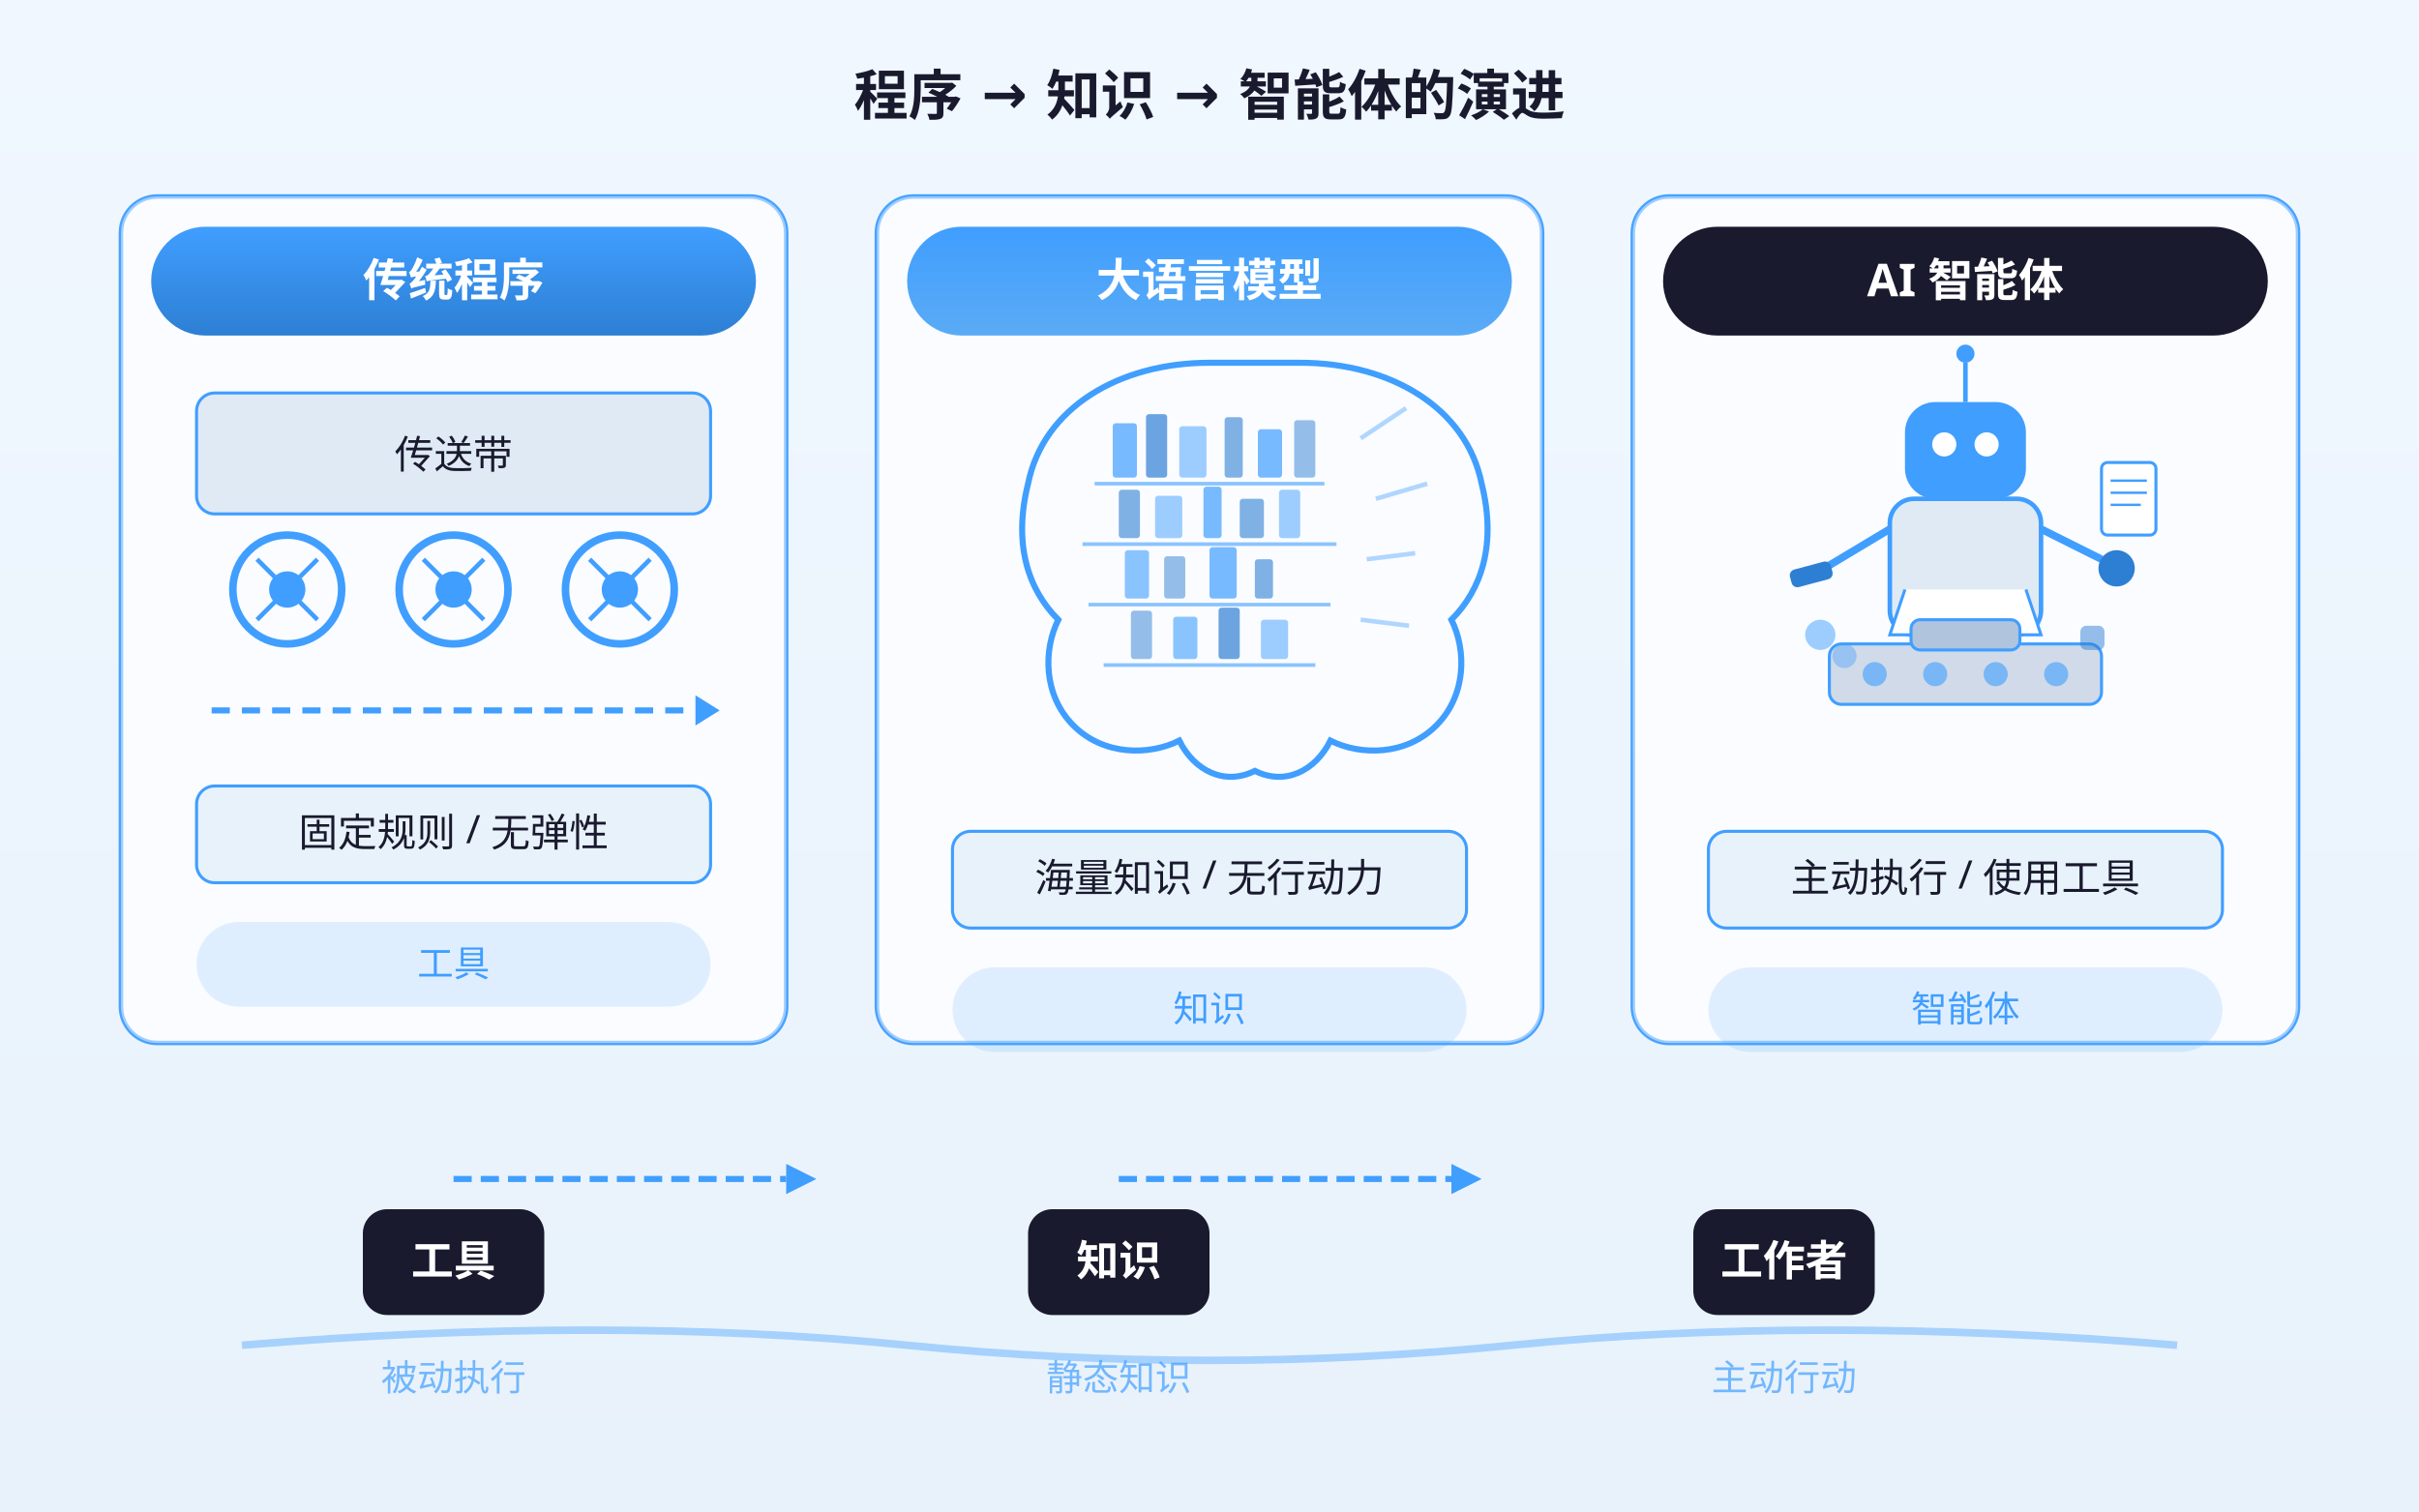
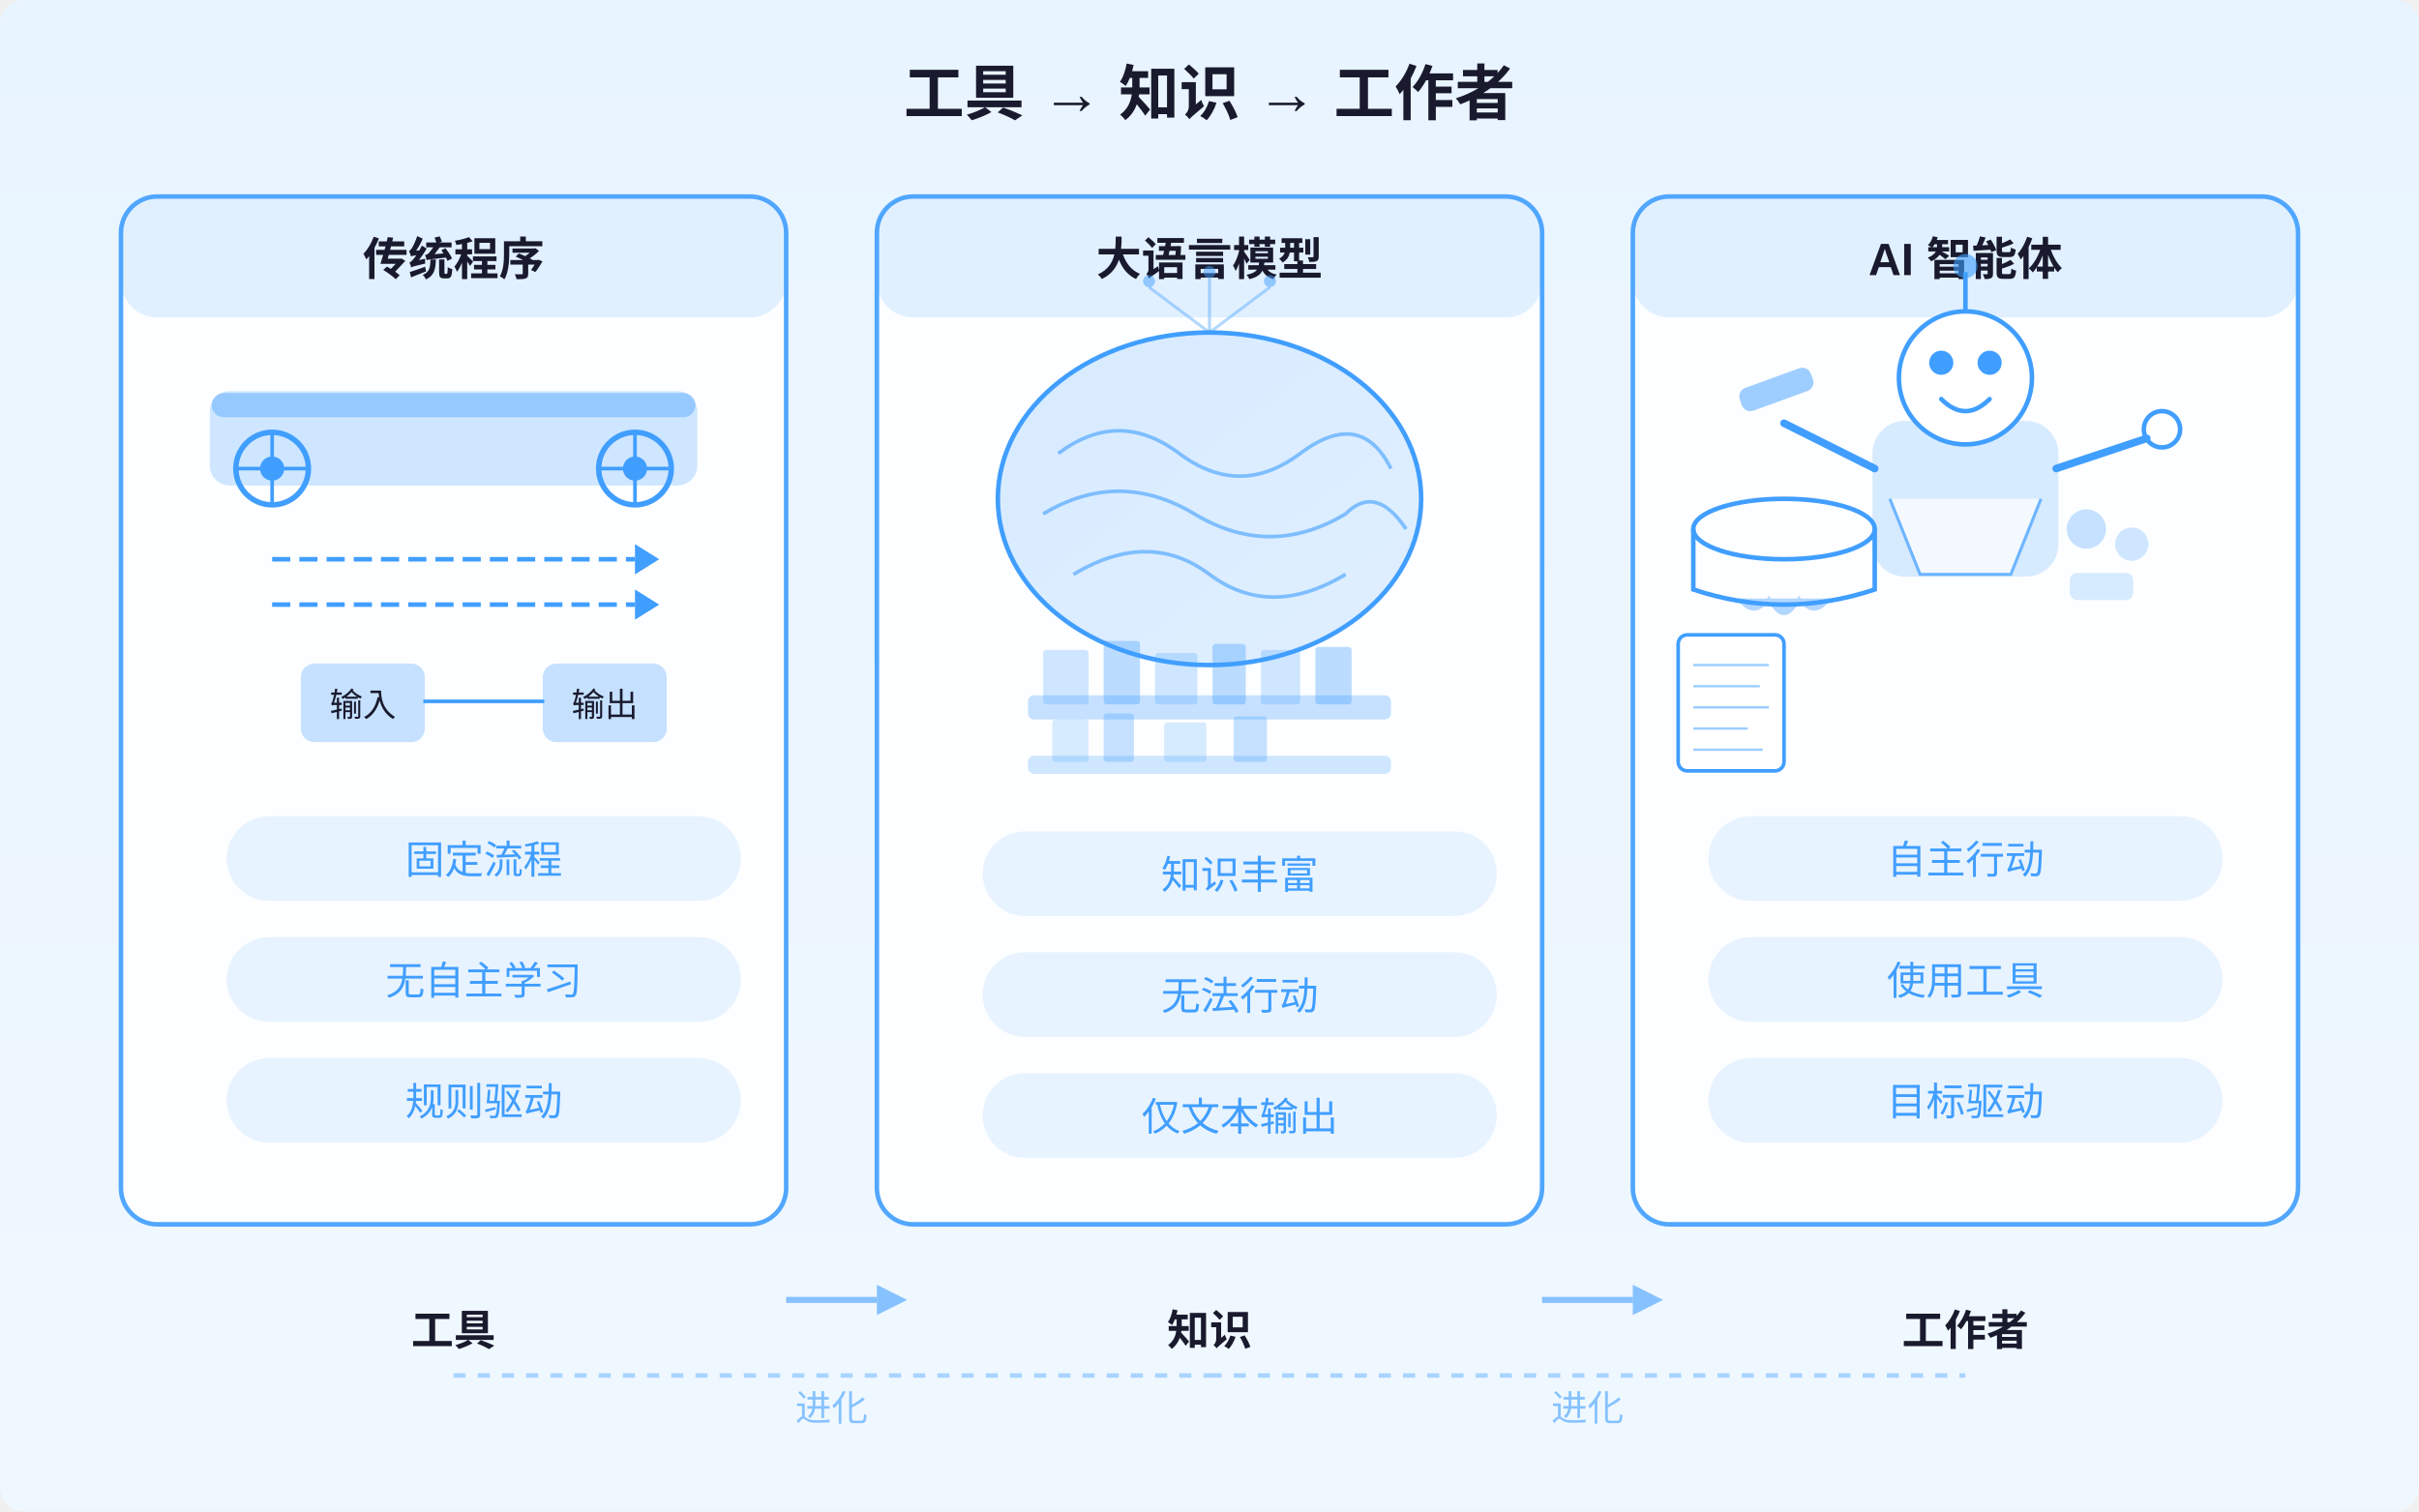
<svg xmlns="http://www.w3.org/2000/svg" viewBox="0 0 800 500" width="800" height="500">
  <defs>
    <linearGradient id="bgGrad" x1="0" y1="0" x2="0" y2="1">
-       <stop offset="0%" stop-color="#f0f7ff" />
-       <stop offset="100%" stop-color="#e8f2fb" />
+       <stop offset="0%" stop-color="#E8F4FF" />
+       <stop offset="100%" stop-color="#F0F8FF" />
    </linearGradient>
-     <linearGradient id="blueGrad" x1="0" y1="0" x2="0" y2="1">
+     <linearGradient id="brainGrad" x1="0" y1="0" x2="1" y2="1">
      <stop offset="0%" stop-color="#409EFF" />
-       <stop offset="100%" stop-color="#2d7fd3" />
-     </linearGradient>
-     <linearGradient id="brainGrad" x1="0" y1="0" x2="0" y2="1">
-       <stop offset="0%" stop-color="#409EFF" />
-       <stop offset="100%" stop-color="#5aabf5" />
+       <stop offset="100%" stop-color="#6BB5FF" />
    </linearGradient>
  </defs>
-   <rect width="800" height="500" fill="url(#bgGrad)" />
-   <text x="400" y="38" text-anchor="middle" font-family="Microsoft YaHei, SimHei, sans-serif" font-size="18" font-weight="bold" fill="#1a1a2e">程序 → 知识 → 智能体的演进</text>
-   <g transform="translate(40, 65)">
-     <rect x="0" y="0" width="220" height="280" rx="12" fill="white" stroke="#409EFF" stroke-width="1.5" opacity="0.95" />
-     <rect x="0" y="0" width="220" height="280" rx="12" fill="#f5f9ff" opacity="0.5" />
-     <rect x="10" y="10" width="200" height="36" rx="18" fill="url(#blueGrad)" />
-     <text x="110" y="33" text-anchor="middle" font-family="Microsoft YaHei, SimHei, sans-serif" font-size="15" fill="white" font-weight="bold">传统程序</text>
-     <rect x="25" y="65" width="170" height="40" rx="6" fill="#e0eaf5" stroke="#409EFF" stroke-width="1" />
-     <text x="110" y="90" text-anchor="middle" font-family="Microsoft YaHei, SimHei, sans-serif" font-size="13" fill="#1a1a2e">传送带</text>
-     <circle cx="55" cy="130" r="18" fill="none" stroke="#409EFF" stroke-width="2.5" />
-     <circle cx="55" cy="130" r="6" fill="#409EFF" />
-     <line x1="45" y1="120" x2="65" y2="140" stroke="#409EFF" stroke-width="1.5" />
-     <line x1="65" y1="120" x2="45" y2="140" stroke="#409EFF" stroke-width="1.5" />
-     <circle cx="110" cy="130" r="18" fill="none" stroke="#409EFF" stroke-width="2.5" />
-     <circle cx="110" cy="130" r="6" fill="#409EFF" />
-     <line x1="100" y1="120" x2="120" y2="140" stroke="#409EFF" stroke-width="1.5" />
-     <line x1="120" y1="120" x2="100" y2="140" stroke="#409EFF" stroke-width="1.5" />
-     <circle cx="165" cy="130" r="18" fill="none" stroke="#409EFF" stroke-width="2.5" />
-     <circle cx="165" cy="130" r="6" fill="#409EFF" />
-     <line x1="155" y1="120" x2="175" y2="140" stroke="#409EFF" stroke-width="1.5" />
-     <line x1="175" y1="120" x2="155" y2="140" stroke="#409EFF" stroke-width="1.5" />
-     <path d="M30 170 L190 170" stroke="#409EFF" stroke-width="2" stroke-dasharray="6,4" />
-     <polygon points="190,165 198,170 190,175" fill="#409EFF" />
-     <rect x="25" y="195" width="170" height="32" rx="6" fill="#e8f2fb" stroke="#409EFF" stroke-width="1" />
-     <text x="110" y="215" text-anchor="middle" font-family="Microsoft YaHei, SimHei, sans-serif" font-size="13" fill="#1a1a2e">固定规则 / 无弹性</text>
-     <rect x="25" y="240" width="170" height="28" rx="14" fill="#409EFF" opacity="0.15" />
-     <text x="110" y="258" text-anchor="middle" font-family="Microsoft YaHei, SimHei, sans-serif" font-size="12" fill="#409EFF">工具</text>
-   </g>
-   <g transform="translate(290, 65)">
-     <rect x="0" y="0" width="220" height="280" rx="12" fill="white" stroke="#409EFF" stroke-width="1.5" opacity="0.95" />
-     <rect x="0" y="0" width="220" height="280" rx="12" fill="#f5f9ff" opacity="0.5" />
-     <rect x="10" y="10" width="200" height="36" rx="18" fill="url(#brainGrad)" />
-     <text x="110" y="33" text-anchor="middle" font-family="Microsoft YaHei, SimHei, sans-serif" font-size="15" fill="white" font-weight="bold">大语言模型</text>
-     <path d="M110 55 C80 55, 55 70, 50 95 C45 115, 50 130, 60 140 C55 150, 55 165, 65 175 C75 185, 90 185, 100 180 C105 190, 115 195, 125 190 C135 195, 145 190, 150 180 C160 185, 175 185, 185 175 C195 165, 195 150, 190 140 C200 130, 205 115, 200 95 C195 70, 170 55, 140 55 Z" fill="none" stroke="#409EFF" stroke-width="2" />
-     <line x1="72" y1="95" x2="148" y2="95" stroke="#409EFF" stroke-width="1.2" opacity="0.6" />
-     <line x1="68" y1="115" x2="152" y2="115" stroke="#409EFF" stroke-width="1.2" opacity="0.6" />
-     <line x1="70" y1="135" x2="150" y2="135" stroke="#409EFF" stroke-width="1.2" opacity="0.6" />
-     <line x1="75" y1="155" x2="145" y2="155" stroke="#409EFF" stroke-width="1.2" opacity="0.6" />
-     <rect x="78" y="75" width="8" height="18" rx="1" fill="#409EFF" opacity="0.7" />
-     <rect x="89" y="72" width="7" height="21" rx="1" fill="#2d7fd3" opacity="0.7" />
-     <rect x="100" y="76" width="9" height="17" rx="1" fill="#409EFF" opacity="0.5" />
-     <rect x="115" y="73" width="6" height="20" rx="1" fill="#2d7fd3" opacity="0.6" />
-     <rect x="126" y="77" width="8" height="16" rx="1" fill="#409EFF" opacity="0.7" />
-     <rect x="138" y="74" width="7" height="19" rx="1" fill="#2d7fd3" opacity="0.5" />
-     <rect x="80" y="97" width="7" height="16" rx="1" fill="#2d7fd3" opacity="0.6" />
-     <rect x="92" y="99" width="9" height="14" rx="1" fill="#409EFF" opacity="0.5" />
-     <rect x="108" y="96" width="6" height="17" rx="1" fill="#409EFF" opacity="0.7" />
-     <rect x="120" y="100" width="8" height="13" rx="1" fill="#2d7fd3" opacity="0.6" />
-     <rect x="133" y="97" width="7" height="16" rx="1" fill="#409EFF" opacity="0.5" />
-     <rect x="82" y="117" width="8" height="16" rx="1" fill="#409EFF" opacity="0.6" />
-     <rect x="95" y="119" width="7" height="14" rx="1" fill="#2d7fd3" opacity="0.5" />
-     <rect x="110" y="116" width="9" height="17" rx="1" fill="#409EFF" opacity="0.7" />
-     <rect x="125" y="120" width="6" height="13" rx="1" fill="#2d7fd3" opacity="0.6" />
-     <rect x="84" y="137" width="7" height="16" rx="1" fill="#2d7fd3" opacity="0.5" />
-     <rect x="98" y="139" width="8" height="14" rx="1" fill="#409EFF" opacity="0.6" />
-     <rect x="113" y="136" width="7" height="17" rx="1" fill="#2d7fd3" opacity="0.7" />
-     <rect x="127" y="140" width="9" height="13" rx="1" fill="#409EFF" opacity="0.5" />
-     <line x1="160" y1="80" x2="175" y2="70" stroke="#409EFF" stroke-width="1.5" opacity="0.4" />
-     <line x1="165" y1="100" x2="182" y2="95" stroke="#409EFF" stroke-width="1.5" opacity="0.4" />
-     <line x1="162" y1="120" x2="178" y2="118" stroke="#409EFF" stroke-width="1.5" opacity="0.4" />
-     <line x1="160" y1="140" x2="176" y2="142" stroke="#409EFF" stroke-width="1.5" opacity="0.4" />
-     <rect x="25" y="210" width="170" height="32" rx="6" fill="#e8f2fb" stroke="#409EFF" stroke-width="1" />
-     <text x="110" y="230" text-anchor="middle" font-family="Microsoft YaHei, SimHei, sans-serif" font-size="13" fill="#1a1a2e">海量知识 / 无行动力</text>
-     <rect x="25" y="255" width="170" height="28" rx="14" fill="#409EFF" opacity="0.15" />
-     <text x="110" y="273" text-anchor="middle" font-family="Microsoft YaHei, SimHei, sans-serif" font-size="12" fill="#409EFF">知识</text>
-   </g>
-   <g transform="translate(540, 65)">
-     <rect x="0" y="0" width="220" height="280" rx="12" fill="white" stroke="#409EFF" stroke-width="1.5" opacity="0.95" />
-     <rect x="0" y="0" width="220" height="280" rx="12" fill="#f5f9ff" opacity="0.5" />
-     <rect x="10" y="10" width="200" height="36" rx="18" fill="#1a1a2e" />
-     <text x="110" y="33" text-anchor="middle" font-family="Microsoft YaHei, SimHei, sans-serif" font-size="15" fill="white" font-weight="bold">AI 智能体</text>
-     <rect x="85" y="100" width="50" height="45" rx="8" fill="#e0eaf5" stroke="#409EFF" stroke-width="1.5" />
-     <rect x="90" y="68" width="40" height="32" rx="10" fill="#409EFF" />
-     <circle cx="103" cy="82" r="4" fill="white" />
-     <circle cx="117" cy="82" r="4" fill="white" />
-     <line x1="110" y1="68" x2="110" y2="55" stroke="#409EFF" stroke-width="1.5" />
-     <circle cx="110" cy="52" r="3" fill="#409EFF" />
-     <path d="M90 130 L85 145 L135 145 L130 130" fill="white" stroke="#409EFF" stroke-width="1" />
-     <line x1="85" y1="110" x2="60" y2="125" stroke="#409EFF" stroke-width="2.5" />
-     <rect x="52" y="122" width="14" height="6" rx="2" fill="#2d7fd3" transform="rotate(-15,59,125)" />
-     <line x1="135" y1="110" x2="155" y2="120" stroke="#409EFF" stroke-width="2.5" />
-     <circle cx="160" cy="123" r="6" fill="#2d7fd3" />
-     <rect x="65" y="148" width="90" height="20" rx="4" fill="#d0dae8" stroke="#409EFF" stroke-width="1" />
-     <circle cx="80" cy="158" r="4" fill="#409EFF" opacity="0.6" />
-     <circle cx="100" cy="158" r="4" fill="#409EFF" opacity="0.6" />
-     <circle cx="120" cy="158" r="4" fill="#409EFF" opacity="0.6" />
-     <circle cx="140" cy="158" r="4" fill="#409EFF" opacity="0.6" />
-     <path d="M95 148 Q98 140, 100 148 Q102 140, 105 148" fill="#ff6b35" opacity="0.7" />
-     <path d="M115 148 Q118 138, 120 148 Q122 138, 125 148" fill="#ff6b35" opacity="0.7" />
-     <rect x="92" y="140" width="36" height="10" rx="3" fill="#b0c4de" stroke="#409EFF" stroke-width="1" />
-     <circle cx="62" cy="145" r="5" fill="#409EFF" opacity="0.5" />
-     <rect x="148" y="142" width="8" height="8" rx="2" fill="#2d7fd3" opacity="0.5" />
-     <circle cx="70" cy="152" r="4" fill="#409EFF" opacity="0.4" />
-     <rect x="155" y="88" width="18" height="24" rx="2" fill="white" stroke="#409EFF" stroke-width="1" />
-     <line x1="158" y1="94" x2="170" y2="94" stroke="#409EFF" stroke-width="0.8" />
-     <line x1="158" y1="98" x2="170" y2="98" stroke="#409EFF" stroke-width="0.8" />
-     <line x1="158" y1="102" x2="168" y2="102" stroke="#409EFF" stroke-width="0.8" />
-     <rect x="25" y="210" width="170" height="32" rx="6" fill="#e8f2fb" stroke="#409EFF" stroke-width="1" />
-     <text x="110" y="230" text-anchor="middle" font-family="Microsoft YaHei, SimHei, sans-serif" font-size="13" fill="#1a1a2e">主动执行 / 使用工具</text>
-     <rect x="25" y="255" width="170" height="28" rx="14" fill="#409EFF" opacity="0.15" />
-     <text x="110" y="273" text-anchor="middle" font-family="Microsoft YaHei, SimHei, sans-serif" font-size="12" fill="#409EFF">智能体</text>
-   </g>
-   <g transform="translate(0, 370)">
-     <line x1="150" y1="20" x2="260" y2="20" stroke="#409EFF" stroke-width="2" stroke-dasharray="6,3" />
-     <line x1="370" y1="20" x2="480" y2="20" stroke="#409EFF" stroke-width="2" stroke-dasharray="6,3" />
-     <polygon points="260,15 270,20 260,25" fill="#409EFF" />
-     <polygon points="480,15 490,20 480,25" fill="#409EFF" />
-     <rect x="120" y="30" width="60" height="35" rx="8" fill="#1a1a2e" />
-     <text x="150" y="52" text-anchor="middle" font-family="Microsoft YaHei, SimHei, sans-serif" font-size="14" fill="white" font-weight="bold">工具</text>
-     <rect x="340" y="30" width="60" height="35" rx="8" fill="#1a1a2e" />
-     <text x="370" y="52" text-anchor="middle" font-family="Microsoft YaHei, SimHei, sans-serif" font-size="14" fill="white" font-weight="bold">知识</text>
-     <rect x="560" y="30" width="60" height="35" rx="8" fill="#1a1a2e" />
-     <text x="590" y="52" text-anchor="middle" font-family="Microsoft YaHei, SimHei, sans-serif" font-size="14" fill="white" font-weight="bold">工作者</text>
-     <text x="150" y="90" text-anchor="middle" font-family="Microsoft YaHei, SimHei, sans-serif" font-size="12" fill="#409EFF" opacity="0.7">被动执行</text>
-     <text x="370" y="90" text-anchor="middle" font-family="Microsoft YaHei, SimHei, sans-serif" font-size="12" fill="#409EFF" opacity="0.7">静态知识</text>
-     <text x="590" y="90" text-anchor="middle" font-family="Microsoft YaHei, SimHei, sans-serif" font-size="12" fill="#409EFF" opacity="0.7">主动行动</text>
-     <path d="M80 75 Q200 65, 300 75 Q400 85, 500 75 Q600 65, 720 75" fill="none" stroke="#409EFF" stroke-width="2.5" opacity="0.4" />
-   </g>
+   <rect width="800" height="500" fill="url(#bgGrad)" rx="8" />
+   <text x="400" y="38" text-anchor="middle" font-family="Arial, sans-serif" font-size="20" font-weight="bold" fill="#1a1a2e">工具 → 知识 → 工作者</text>
+   <rect x="40" y="65" width="220" height="340" rx="12" fill="white" stroke="#409EFF" stroke-width="1.5" opacity="0.9" />
+   <rect x="40" y="65" width="220" height="40" rx="12" fill="#409EFF" opacity="0.15" />
+   <text x="150" y="91" text-anchor="middle" font-family="Arial, sans-serif" font-size="15" font-weight="bold" fill="#1a1a2e">传统程序</text>
+   <rect x="70" y="130" width="160" height="30" rx="6" fill="#409EFF" opacity="0.25" stroke="#409EFF" stroke-width="1.2" />
+   <rect x="70" y="130" width="160" height="8" rx="4" fill="#409EFF" opacity="0.4" />
+   <circle cx="90" cy="155" r="12" fill="none" stroke="#409EFF" stroke-width="1.8" />
+   <circle cx="90" cy="155" r="4" fill="#409EFF" />
+   <line x1="90" y1="143" x2="90" y2="167" stroke="#409EFF" stroke-width="1.2" />
+   <line x1="78" y1="155" x2="102" y2="155" stroke="#409EFF" stroke-width="1.2" />
+   <circle cx="210" cy="155" r="12" fill="none" stroke="#409EFF" stroke-width="1.8" />
+   <circle cx="210" cy="155" r="4" fill="#409EFF" />
+   <line x1="210" y1="143" x2="210" y2="167" stroke="#409EFF" stroke-width="1.2" />
+   <line x1="198" y1="155" x2="222" y2="155" stroke="#409EFF" stroke-width="1.2" />
+   <line x1="90" y1="185" x2="210" y2="185" stroke="#409EFF" stroke-width="1.5" stroke-dasharray="6,3" />
+   <polygon points="210,180 218,185 210,190" fill="#409EFF" />
+   <line x1="90" y1="200" x2="210" y2="200" stroke="#409EFF" stroke-width="1.5" stroke-dasharray="6,3" />
+   <polygon points="210,195 218,200 210,205" fill="#409EFF" />
+   <rect x="100" y="220" width="40" height="25" rx="4" fill="#409EFF" opacity="0.3" stroke="#409EFF" stroke-width="1" />
+   <text x="120" y="237" text-anchor="middle" font-family="Arial, sans-serif" font-size="11" fill="#1a1a2e">输入</text>
+   <rect x="180" y="220" width="40" height="25" rx="4" fill="#409EFF" opacity="0.3" stroke="#409EFF" stroke-width="1" />
+   <text x="200" y="237" text-anchor="middle" font-family="Arial, sans-serif" font-size="11" fill="#1a1a2e">输出</text>
+   <line x1="140" y1="232" x2="180" y2="232" stroke="#409EFF" stroke-width="1.2" />
+   <rect x="75" y="270" width="170" height="28" rx="14" fill="#409EFF" opacity="0.12" />
+   <text x="160" y="289" text-anchor="middle" font-family="Arial, sans-serif" font-size="13" fill="#409EFF">固定流程</text>
+   <rect x="75" y="310" width="170" height="28" rx="14" fill="#409EFF" opacity="0.12" />
+   <text x="160" y="329" text-anchor="middle" font-family="Arial, sans-serif" font-size="13" fill="#409EFF">无自主学习</text>
+   <rect x="75" y="350" width="170" height="28" rx="14" fill="#409EFF" opacity="0.12" />
+   <text x="160" y="369" text-anchor="middle" font-family="Arial, sans-serif" font-size="13" fill="#409EFF">规则驱动</text>
+   <rect x="290" y="65" width="220" height="340" rx="12" fill="white" stroke="#409EFF" stroke-width="1.5" opacity="0.9" />
+   <rect x="290" y="65" width="220" height="40" rx="12" fill="#409EFF" opacity="0.15" />
+   <text x="400" y="91" text-anchor="middle" font-family="Arial, sans-serif" font-size="15" font-weight="bold" fill="#1a1a2e">大语言模型</text>
+   <ellipse cx="400" cy="165" rx="70" ry="55" fill="url(#brainGrad)" opacity="0.2" />
+   <ellipse cx="400" cy="165" rx="70" ry="55" fill="none" stroke="#409EFF" stroke-width="1.5" />
+   <path d="M350,150 Q370,135 390,150 Q410,165 430,150 Q450,135 460,155" fill="none" stroke="#409EFF" stroke-width="1.2" opacity="0.6" />
+   <path d="M345,170 Q370,155 395,170 Q420,185 445,170 Q455,160 465,175" fill="none" stroke="#409EFF" stroke-width="1.2" opacity="0.6" />
+   <path d="M355,190 Q380,175 400,190 Q420,205 445,190" fill="none" stroke="#409EFF" stroke-width="1.2" opacity="0.6" />
+   <rect x="340" y="230" width="120" height="8" rx="2" fill="#409EFF" opacity="0.3" />
+   <rect x="345" y="215" width="15" height="18" rx="1" fill="#409EFF" opacity="0.25" />
+   <rect x="365" y="212" width="12" height="21" rx="1" fill="#409EFF" opacity="0.35" />
+   <rect x="382" y="216" width="14" height="17" rx="1" fill="#409EFF" opacity="0.25" />
+   <rect x="401" y="213" width="11" height="20" rx="1" fill="#409EFF" opacity="0.35" />
+   <rect x="417" y="215" width="13" height="18" rx="1" fill="#409EFF" opacity="0.25" />
+   <rect x="435" y="214" width="12" height="19" rx="1" fill="#409EFF" opacity="0.35" />
+   <rect x="340" y="250" width="120" height="6" rx="2" fill="#409EFF" opacity="0.25" />
+   <rect x="348" y="238" width="12" height="14" rx="1" fill="#409EFF" opacity="0.2" />
+   <rect x="365" y="236" width="10" height="16" rx="1" fill="#409EFF" opacity="0.3" />
+   <rect x="385" y="239" width="14" height="13" rx="1" fill="#409EFF" opacity="0.2" />
+   <rect x="408" y="237" width="11" height="15" rx="1" fill="#409EFF" opacity="0.3" />
+   <line x1="400" y1="110" x2="380" y2="95" stroke="#409EFF" stroke-width="1" opacity="0.4" />
+   <line x1="400" y1="110" x2="420" y2="95" stroke="#409EFF" stroke-width="1" opacity="0.4" />
+   <line x1="400" y1="110" x2="400" y2="92" stroke="#409EFF" stroke-width="1" opacity="0.4" />
+   <circle cx="380" cy="93" r="2" fill="#409EFF" opacity="0.5" />
+   <circle cx="420" cy="93" r="2" fill="#409EFF" opacity="0.5" />
+   <circle cx="400" cy="90" r="2" fill="#409EFF" opacity="0.5" />
+   <rect x="325" y="275" width="170" height="28" rx="14" fill="#409EFF" opacity="0.12" />
+   <text x="410" y="294" text-anchor="middle" font-family="Arial, sans-serif" font-size="13" fill="#409EFF">知识丰富</text>
+   <rect x="325" y="315" width="170" height="28" rx="14" fill="#409EFF" opacity="0.12" />
+   <text x="410" y="334" text-anchor="middle" font-family="Arial, sans-serif" font-size="13" fill="#409EFF">无法行动</text>
+   <rect x="325" y="355" width="170" height="28" rx="14" fill="#409EFF" opacity="0.12" />
+   <text x="410" y="374" text-anchor="middle" font-family="Arial, sans-serif" font-size="13" fill="#409EFF">仅文本输出</text>
+   <rect x="540" y="65" width="220" height="340" rx="12" fill="white" stroke="#409EFF" stroke-width="1.5" opacity="0.9" />
+   <rect x="540" y="65" width="220" height="40" rx="12" fill="#409EFF" opacity="0.15" />
+   <text x="650" y="91" text-anchor="middle" font-family="Arial, sans-serif" font-size="15" font-weight="bold" fill="#1a1a2e">AI 智能体</text>
+   <rect x="620" y="140" width="60" height="50" rx="10" fill="#409EFF" opacity="0.2" stroke="#409EFF" stroke-width="1.5" />
+   <circle cx="650" cy="125" r="22" fill="white" stroke="#409EFF" stroke-width="1.5" />
+   <circle cx="642" cy="120" r="4" fill="#409EFF" />
+   <circle cx="658" cy="120" r="4" fill="#409EFF" />
+   <path d="M642,132 Q650,140 658,132" fill="none" stroke="#409EFF" stroke-width="1.5" stroke-linecap="round" />
+   <line x1="650" y1="103" x2="650" y2="90" stroke="#409EFF" stroke-width="1.5" />
+   <circle cx="650" cy="88" r="4" fill="#409EFF" opacity="0.6" />
+   <path d="M625,165 L635,190 L665,190 L675,165" fill="white" stroke="#409EFF" stroke-width="1" opacity="0.7" />
+   <line x1="620" y1="155" x2="590" y2="140" stroke="#409EFF" stroke-width="2.5" stroke-linecap="round" />
+   <rect x="575" y="125" width="25" height="8" rx="3" fill="#409EFF" opacity="0.5" transform="rotate(-20,587,129)" />
+   <line x1="680" y1="155" x2="710" y2="145" stroke="#409EFF" stroke-width="2.5" stroke-linecap="round" />
+   <circle cx="715" cy="142" r="6" fill="none" stroke="#409EFF" stroke-width="1.5" />
+   <ellipse cx="590" cy="175" rx="30" ry="10" fill="none" stroke="#409EFF" stroke-width="1.5" />
+   <path d="M560,175 L560,195 Q590,205 620,195 L620,175" fill="none" stroke="#409EFF" stroke-width="1.5" />
+   <path d="M575,198 Q580,205 585,198 Q590,208 595,198 Q600,205 605,198" fill="#409EFF" opacity="0.4" stroke="#409EFF" stroke-width="1" />
+   <circle cx="690" cy="175" r="6" fill="#409EFF" opacity="0.3" stroke="#409EFF" stroke-width="1" />
+   <circle cx="705" cy="180" r="5" fill="#409EFF" opacity="0.25" stroke="#409EFF" stroke-width="1" />
+   <rect x="685" y="190" width="20" height="8" rx="2" fill="#409EFF" opacity="0.2" stroke="#409EFF" stroke-width="1" />
+   <rect x="555" y="210" width="35" height="45" rx="3" fill="white" stroke="#409EFF" stroke-width="1.2" />
+   <line x1="560" y1="220" x2="585" y2="220" stroke="#409EFF" stroke-width="0.8" opacity="0.5" />
+   <line x1="560" y1="227" x2="582" y2="227" stroke="#409EFF" stroke-width="0.8" opacity="0.5" />
+   <line x1="560" y1="234" x2="585" y2="234" stroke="#409EFF" stroke-width="0.8" opacity="0.5" />
+   <line x1="560" y1="241" x2="578" y2="241" stroke="#409EFF" stroke-width="0.8" opacity="0.5" />
+   <line x1="560" y1="248" x2="583" y2="248" stroke="#409EFF" stroke-width="0.8" opacity="0.5" />
+   <rect x="565" y="270" width="170" height="28" rx="14" fill="#409EFF" opacity="0.12" />
+   <text x="650" y="289" text-anchor="middle" font-family="Arial, sans-serif" font-size="13" fill="#409EFF">自主行动</text>
+   <rect x="565" y="310" width="170" height="28" rx="14" fill="#409EFF" opacity="0.12" />
+   <text x="650" y="329" text-anchor="middle" font-family="Arial, sans-serif" font-size="13" fill="#409EFF">使用工具</text>
+   <rect x="565" y="350" width="170" height="28" rx="14" fill="#409EFF" opacity="0.12" />
+   <text x="650" y="369" text-anchor="middle" font-family="Arial, sans-serif" font-size="13" fill="#409EFF">目标驱动</text>
+   <line x1="260" y1="430" x2="290" y2="430" stroke="#409EFF" stroke-width="2" opacity="0.6" />
+   <polygon points="290,425 300,430 290,435" fill="#409EFF" opacity="0.6" />
+   <line x1="510" y1="430" x2="540" y2="430" stroke="#409EFF" stroke-width="2" opacity="0.6" />
+   <polygon points="540,425 550,430 540,435" fill="#409EFF" opacity="0.6" />
+   <text x="150" y="445" text-anchor="middle" font-family="Arial, sans-serif" font-size="14" font-weight="bold" fill="#1a1a2e">工具</text>
+   <text x="400" y="445" text-anchor="middle" font-family="Arial, sans-serif" font-size="14" font-weight="bold" fill="#1a1a2e">知识</text>
+   <text x="650" y="445" text-anchor="middle" font-family="Arial, sans-serif" font-size="14" font-weight="bold" fill="#1a1a2e">工作者</text>
+   <line x1="150" y1="455" x2="400" y2="455" stroke="#409EFF" stroke-width="1.5" opacity="0.4" stroke-dasharray="4,4" />
+   <line x1="400" y1="455" x2="650" y2="455" stroke="#409EFF" stroke-width="1.5" opacity="0.4" stroke-dasharray="4,4" />
+   <text x="275" y="470" text-anchor="middle" font-family="Arial, sans-serif" font-size="12" fill="#409EFF" opacity="0.6">进化</text>
+   <text x="525" y="470" text-anchor="middle" font-family="Arial, sans-serif" font-size="12" fill="#409EFF" opacity="0.6">进化</text>
</svg>
